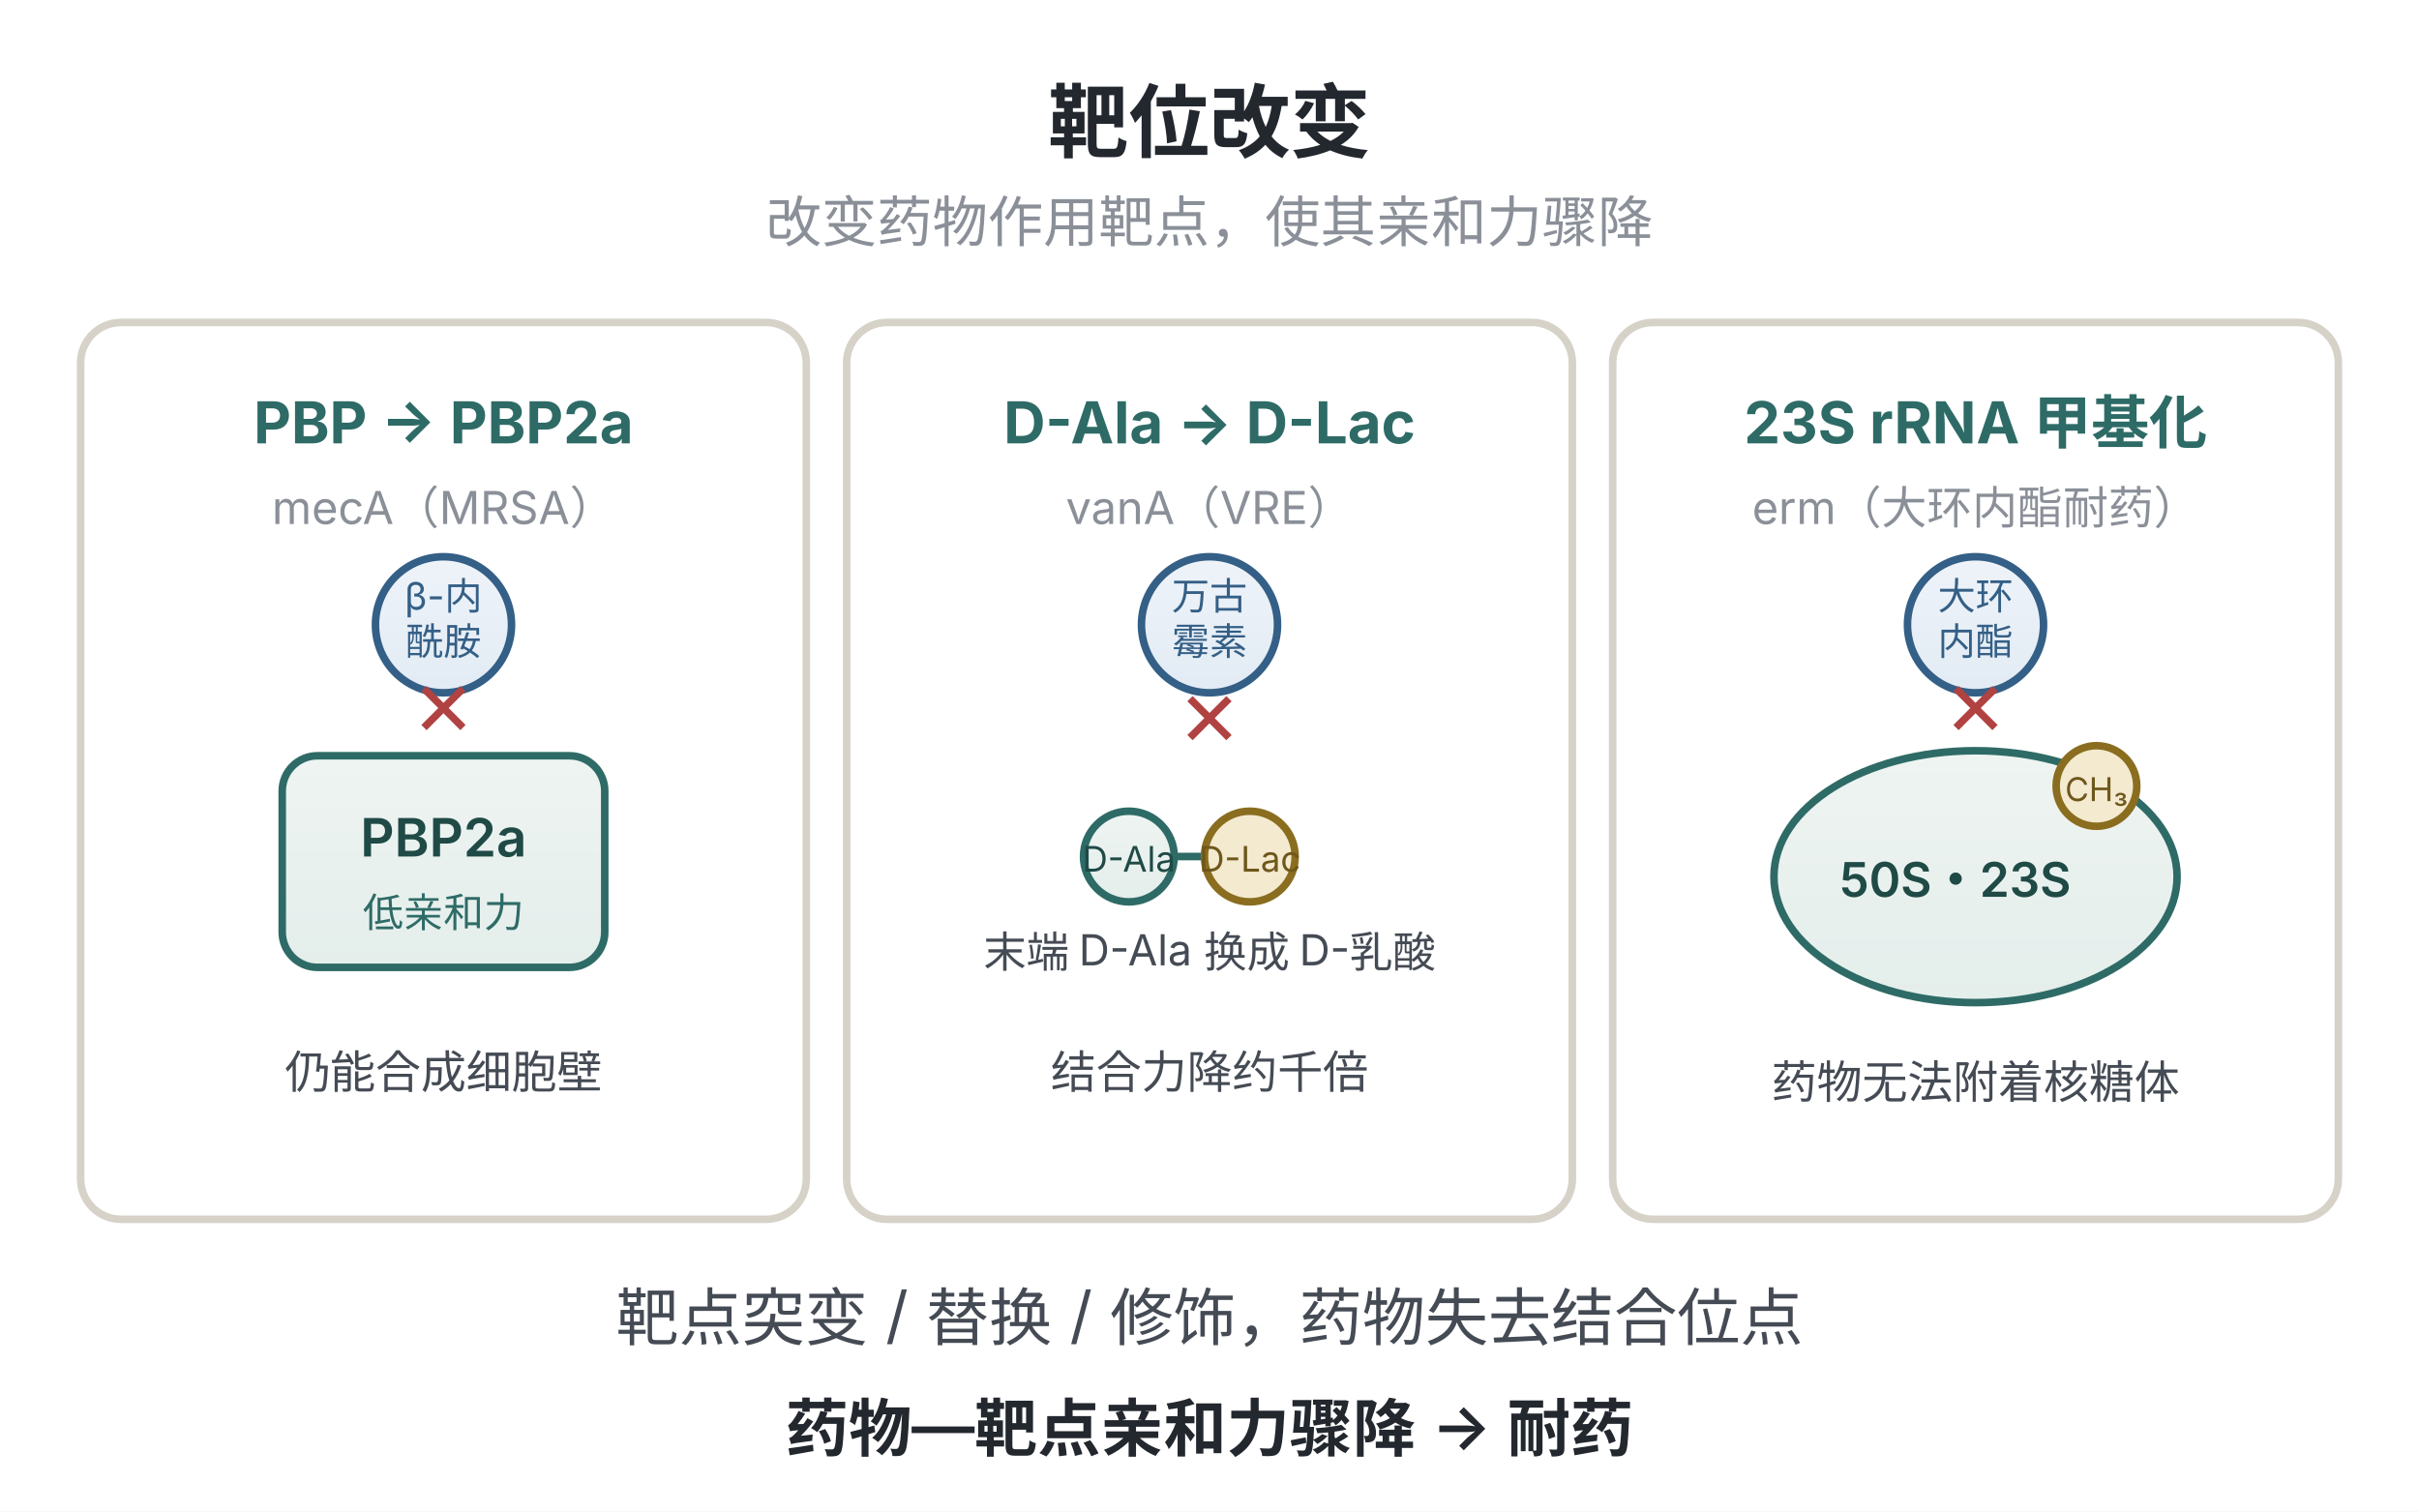
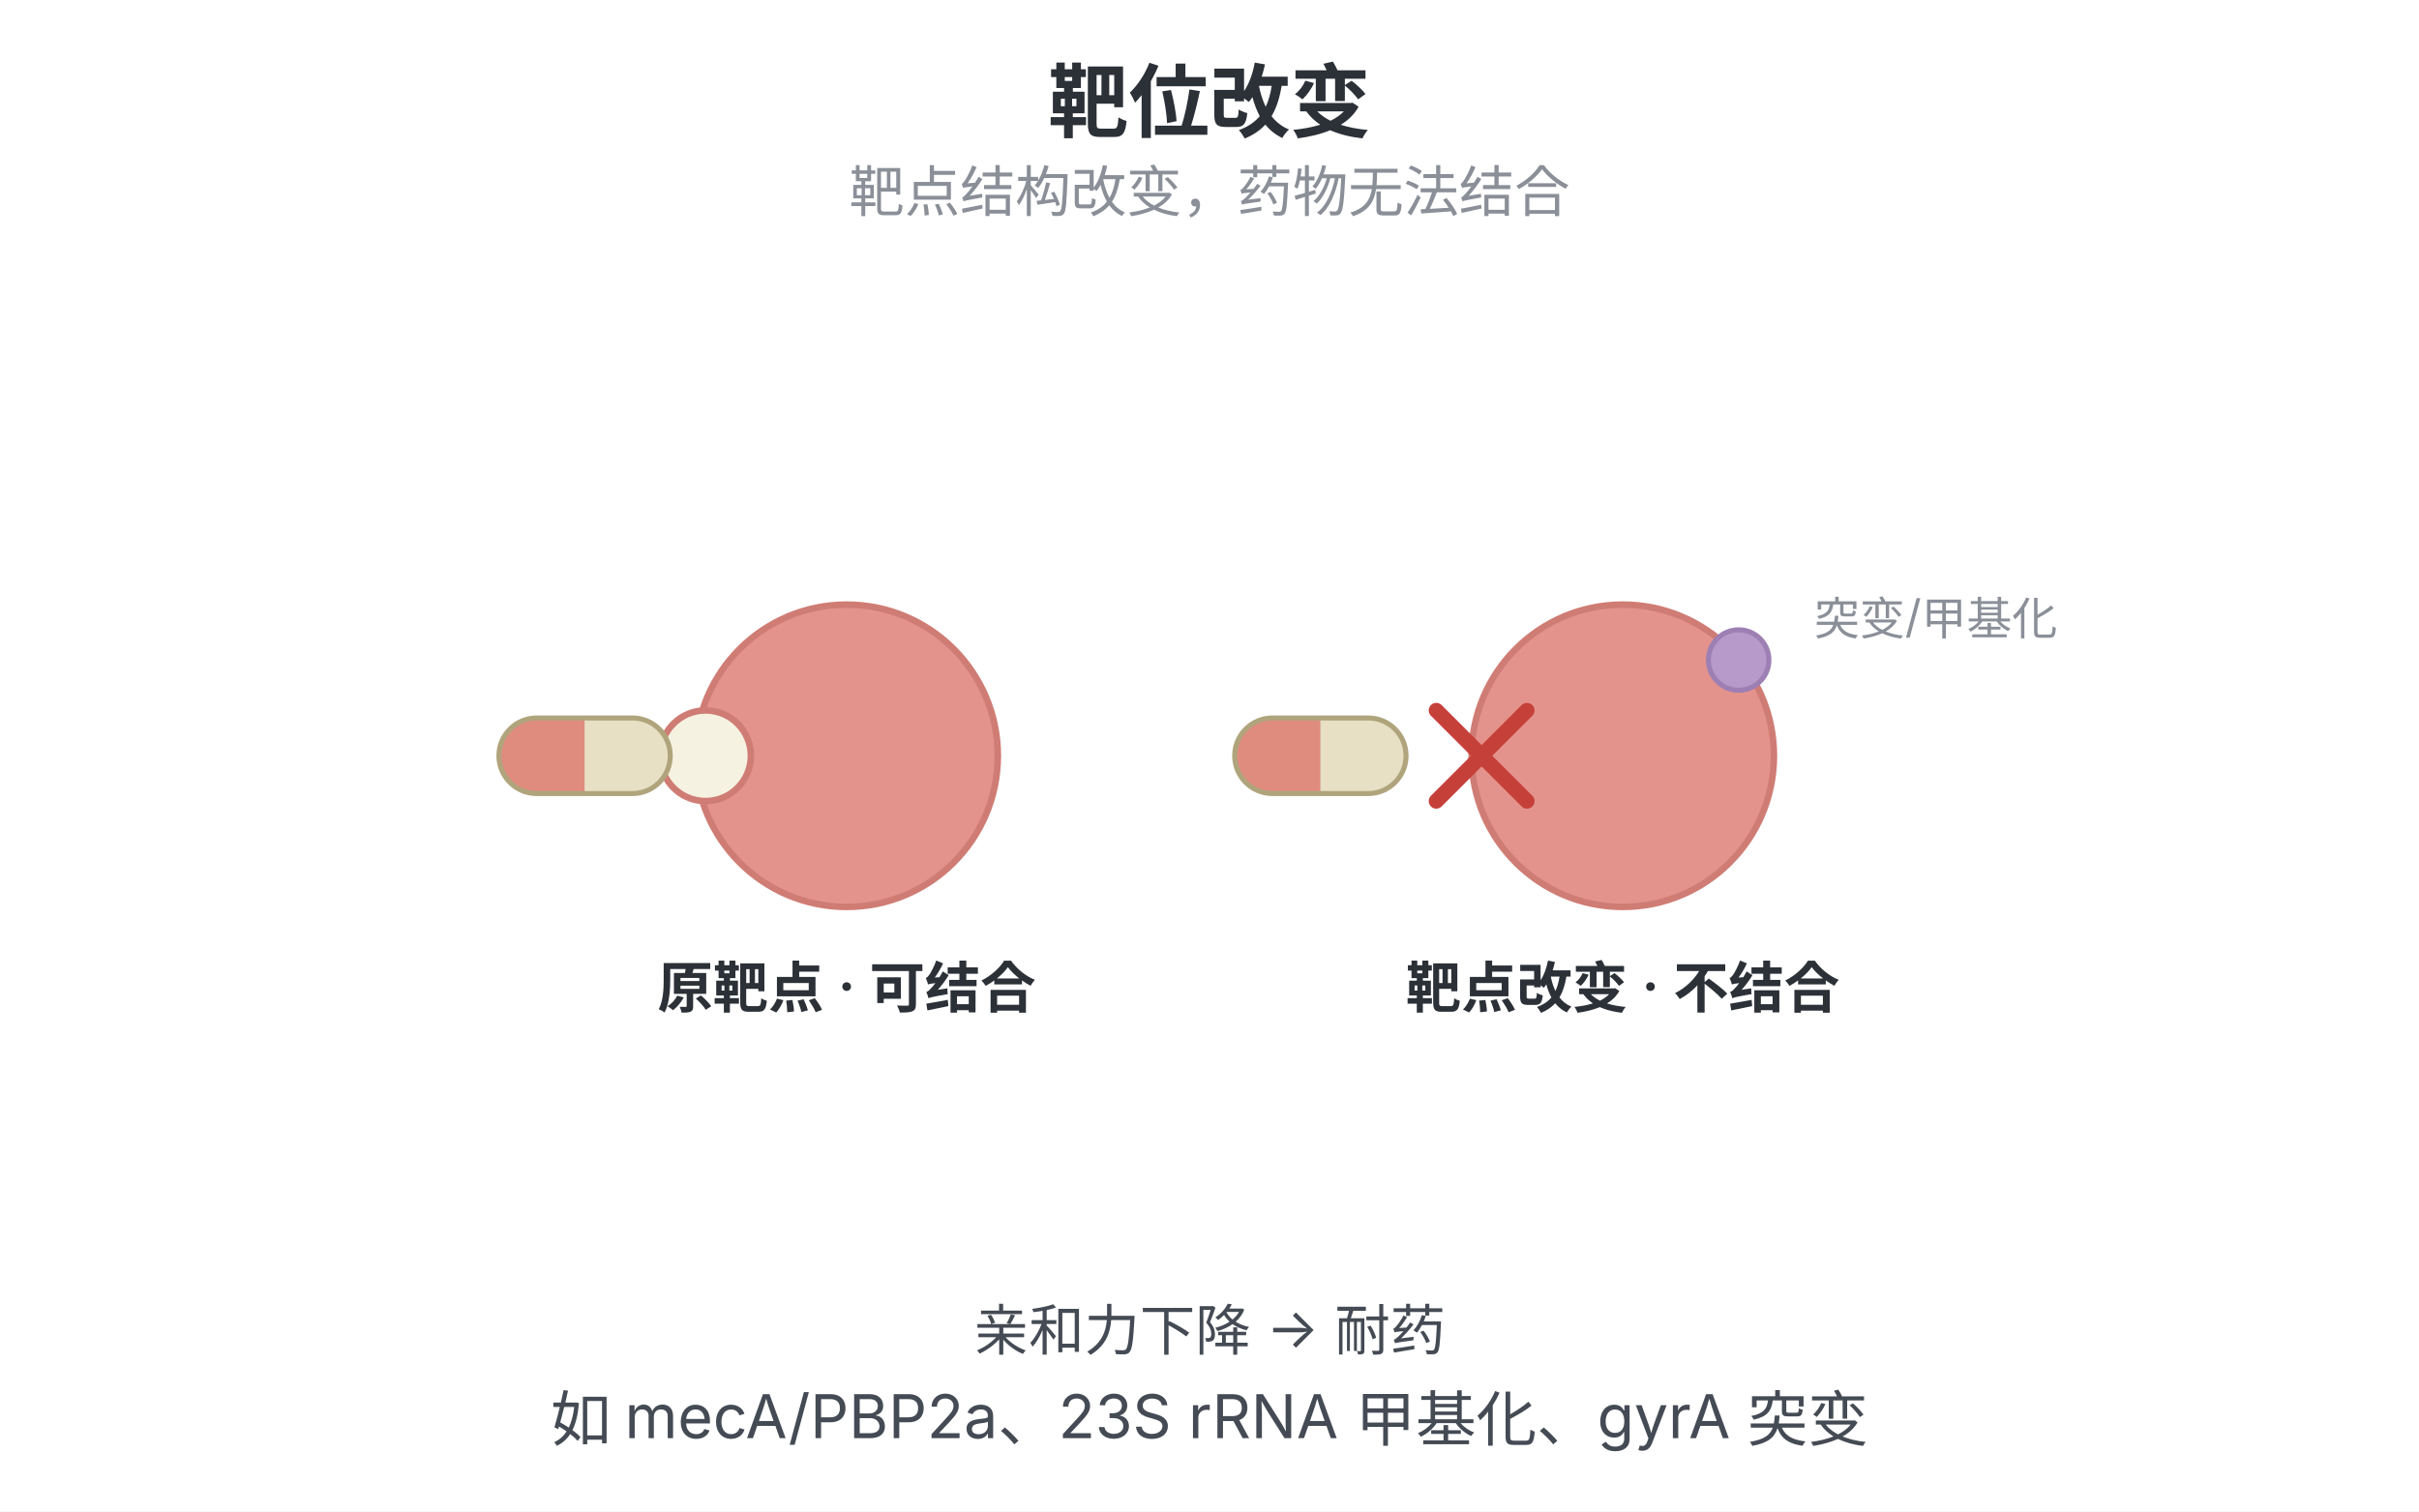
<svg xmlns="http://www.w3.org/2000/svg" viewBox="0 0 480 300" font-family="-apple-system,'PingFang SC','Microsoft YaHei',sans-serif">
  <defs>
-     <linearGradient id="tgDrug" x1="0" y1="0" x2="0" y2="1">
-       <stop offset="0" stop-color="#eef3f9" />
-       <stop offset="1" stop-color="#e2ebf4" />
-     </linearGradient>
-     <linearGradient id="tgT" x1="0" y1="0" x2="0" y2="1">
-       <stop offset="0" stop-color="#eef4f2" />
-       <stop offset="1" stop-color="#e4eeeb" />
-     </linearGradient>
+     <clipPath id="cap">
+       <rect x="-17" y="-7.5" width="34" height="15" rx="7.5" />
+     </clipPath>
+     <marker id="arr" markerWidth="9" markerHeight="9" refX="7" refY="4.5" orient="auto">
+       <path d="M0,0 L9,4.5 L0,9 z" fill="#3a4a63" />
+     </marker>
+     <marker id="arrG" markerWidth="9" markerHeight="9" refX="7" refY="4.5" orient="auto">
+       <path d="M0,0 L9,4.5 L0,9 z" fill="#3f7a52" />
+     </marker>
  </defs>
  <rect width="480" height="300" fill="#ffffff" />
-   <text x="240" y="30" text-anchor="middle" font-size="16" font-weight="700" fill="#23272e">靶位改变</text>
-   <text x="240" y="48" text-anchor="middle" font-size="11" fill="#8a8f98">改变药物作用靶点，使其亲和力骤降</text>
-   <rect x="16" y="64" width="144" height="178" rx="8" fill="#ffffff" stroke="#d6d2c8" stroke-width="1.5" />
-   <rect x="168" y="64" width="144" height="178" rx="8" fill="#ffffff" stroke="#d6d2c8" stroke-width="1.5" />
-   <rect x="320" y="64" width="144" height="178" rx="8" fill="#ffffff" stroke="#d6d2c8" stroke-width="1.5" />
-   <text x="88" y="88" text-anchor="middle" font-size="11.5" font-weight="700" fill="#2e6b66">PBP → PBP2a</text>
-   <text x="88" y="104" text-anchor="middle" font-size="9" fill="#8a8f98">mecA（MRSA）</text>
-   <rect x="56" y="150" width="64" height="42" rx="7" fill="url(#tgT)" stroke="#2e6b66" stroke-width="1.5" />
-   <text x="88" y="170" text-anchor="middle" font-size="10.5" fill="#1f4a46" font-weight="600">PBP2a</text>
-   <text x="88" y="184" text-anchor="middle" font-size="8" fill="#2e6b66">低亲和力</text>
-   <circle cx="88" cy="124" r="13.5" fill="url(#tgDrug)" stroke="#345f86" stroke-width="1.5" />
-   <text x="88" y="121" text-anchor="middle" font-size="7.5" fill="#345f86">β-内</text>
-   <text x="88" y="130" text-anchor="middle" font-size="7.5" fill="#345f86">酰胺</text>
-   <text x="88" y="146" text-anchor="middle" font-size="15" fill="#b04242" font-weight="700">✕</text>
-   <text x="88" y="216" text-anchor="middle" font-size="9" fill="#454b54">仍能合成细胞壁</text>
-   <text x="240" y="88" text-anchor="middle" font-size="11.5" font-weight="700" fill="#2e6b66">D-Ala → D-Lac</text>
-   <text x="240" y="104" text-anchor="middle" font-size="9" fill="#8a8f98">vanA（VRE）</text>
-   <line x1="224" y1="170" x2="248" y2="170" stroke="#2e6b66" stroke-width="1.5" />
-   <circle cx="224" cy="170" r="9" fill="url(#tgT)" stroke="#2e6b66" stroke-width="1.5" />
-   <text x="224" y="173" text-anchor="middle" font-size="7" fill="#1f4a46">D-Ala</text>
-   <circle cx="248" cy="170" r="9" fill="#f3ead0" stroke="#8a6d1f" stroke-width="1.5" />
-   <text x="248" y="173" text-anchor="middle" font-size="7" fill="#6e571a">D-Lac</text>
-   <text x="240" y="192" text-anchor="middle" font-size="8.5" fill="#454b54">末端 D-Ala 换成 D-乳酸</text>
-   <circle cx="240" cy="124" r="13.5" fill="url(#tgDrug)" stroke="#345f86" stroke-width="1.5" />
-   <text x="240" y="121" text-anchor="middle" font-size="7.5" fill="#345f86">万古</text>
-   <text x="240" y="130" text-anchor="middle" font-size="7.5" fill="#345f86">霉素</text>
-   <text x="240" y="148" text-anchor="middle" font-size="15" fill="#b04242" font-weight="700">✕</text>
-   <text x="240" y="216" text-anchor="middle" font-size="9" fill="#454b54">结合力降约千倍</text>
-   <text x="392" y="88" text-anchor="middle" font-size="11.5" font-weight="700" fill="#2e6b66">23S rRNA 甲基化</text>
-   <text x="392" y="104" text-anchor="middle" font-size="9" fill="#8a8f98">erm（大环内酯耐药）</text>
-   <ellipse cx="392" cy="174" rx="40" ry="25" fill="url(#tgT)" stroke="#2e6b66" stroke-width="1.5" />
-   <text x="388" y="178" text-anchor="middle" font-size="9.5" fill="#1f4a46" font-weight="600">50S・23S</text>
-   <circle cx="416" cy="156" r="8" fill="#f3ead0" stroke="#8a6d1f" stroke-width="1.5" />
-   <text x="416" y="159" text-anchor="middle" font-size="6.5" fill="#6e571a">CH₃</text>
-   <circle cx="392" cy="124" r="13.5" fill="url(#tgDrug)" stroke="#345f86" stroke-width="1.5" />
-   <text x="392" y="121" text-anchor="middle" font-size="7.5" fill="#345f86">大环</text>
-   <text x="392" y="130" text-anchor="middle" font-size="7.5" fill="#345f86">内酯</text>
-   <text x="392" y="146" text-anchor="middle" font-size="15" fill="#b04242" font-weight="700">✕</text>
-   <text x="392" y="218" text-anchor="middle" font-size="9" fill="#454b54">药物无法附着核糖体</text>
-   <text x="240" y="266" text-anchor="middle" font-size="12.5" fill="#454b54">靶点突变 / 替换 / 修饰，药物失去结合位点</text>
-   <text x="240" y="288" text-anchor="middle" font-size="12.5" font-weight="600" fill="#23272e">药物—靶点亲和力骤降 → 耐药</text>
+   <text x="240" y="26" font-size="16" fill="#2c3138" text-anchor="middle" font-weight="700">靶位改变</text>
+   <text x="240" y="42" font-size="11" fill="#8a8f98" text-anchor="middle">靶点结构改变，药物无法结合</text>
+   <circle cx="168" cy="150" r="30" fill="#e4938c" stroke="#cf7c74" stroke-width="1.3" />
+   <circle cx="140" cy="150" r="9" fill="#f6f2e2" stroke="#cf7c74" stroke-width="1.3" />
+   <g transform="translate(116,150) rotate(0) scale(1)">
+     <rect x="-17" y="-7.5" width="34" height="15" rx="7.5" fill="#e7e0c5" />
+     <rect x="-17" y="-7.5" width="17" height="15" fill="#df8c7e" clip-path="url(#cap)" />
+     <rect x="-17" y="-7.5" width="34" height="15" rx="7.5" fill="none" stroke="#b0a47c" stroke-width="1" />
+   </g>
+   <text x="168" y="200" font-size="11" fill="#2c3138" text-anchor="middle" font-weight="600">原靶点 · 可结合</text>
+   <circle cx="322" cy="150" r="30" fill="#e4938c" stroke="#cf7c74" stroke-width="1.3" />
+   <circle cx="345" cy="131" r="6" fill="#b79ac9" stroke="#9d7fb4" />
+   <text x="360" y="126" font-size="9" fill="#8a8f98" text-anchor="start">突变/甲基化</text>
+   <g transform="translate(262,150) rotate(0) scale(1)">
+     <rect x="-17" y="-7.5" width="34" height="15" rx="7.5" fill="#e7e0c5" />
+     <rect x="-17" y="-7.5" width="17" height="15" fill="#df8c7e" clip-path="url(#cap)" />
+     <rect x="-17" y="-7.5" width="34" height="15" rx="7.5" fill="none" stroke="#b0a47c" stroke-width="1" />
+   </g>
+   <g stroke="#c6403a" stroke-width="3" stroke-linecap="round">
+     <line x1="285" y1="141" x2="303" y2="159" />
+     <line x1="285" y1="159" x2="303" y2="141" />
+   </g>
+   <text x="322" y="200" font-size="11" fill="#2c3138" text-anchor="middle" font-weight="600">靶点改变 · 不结合</text>
+   <text x="240" y="268" font-size="11" fill="#454b54" text-anchor="middle">亲和力下降 → 耐药</text>
+   <text x="240" y="286" font-size="12" fill="#454b54" text-anchor="middle">如 mecA/PBP2a、23S rRNA 甲基化、gyrA 突变</text>
</svg>
